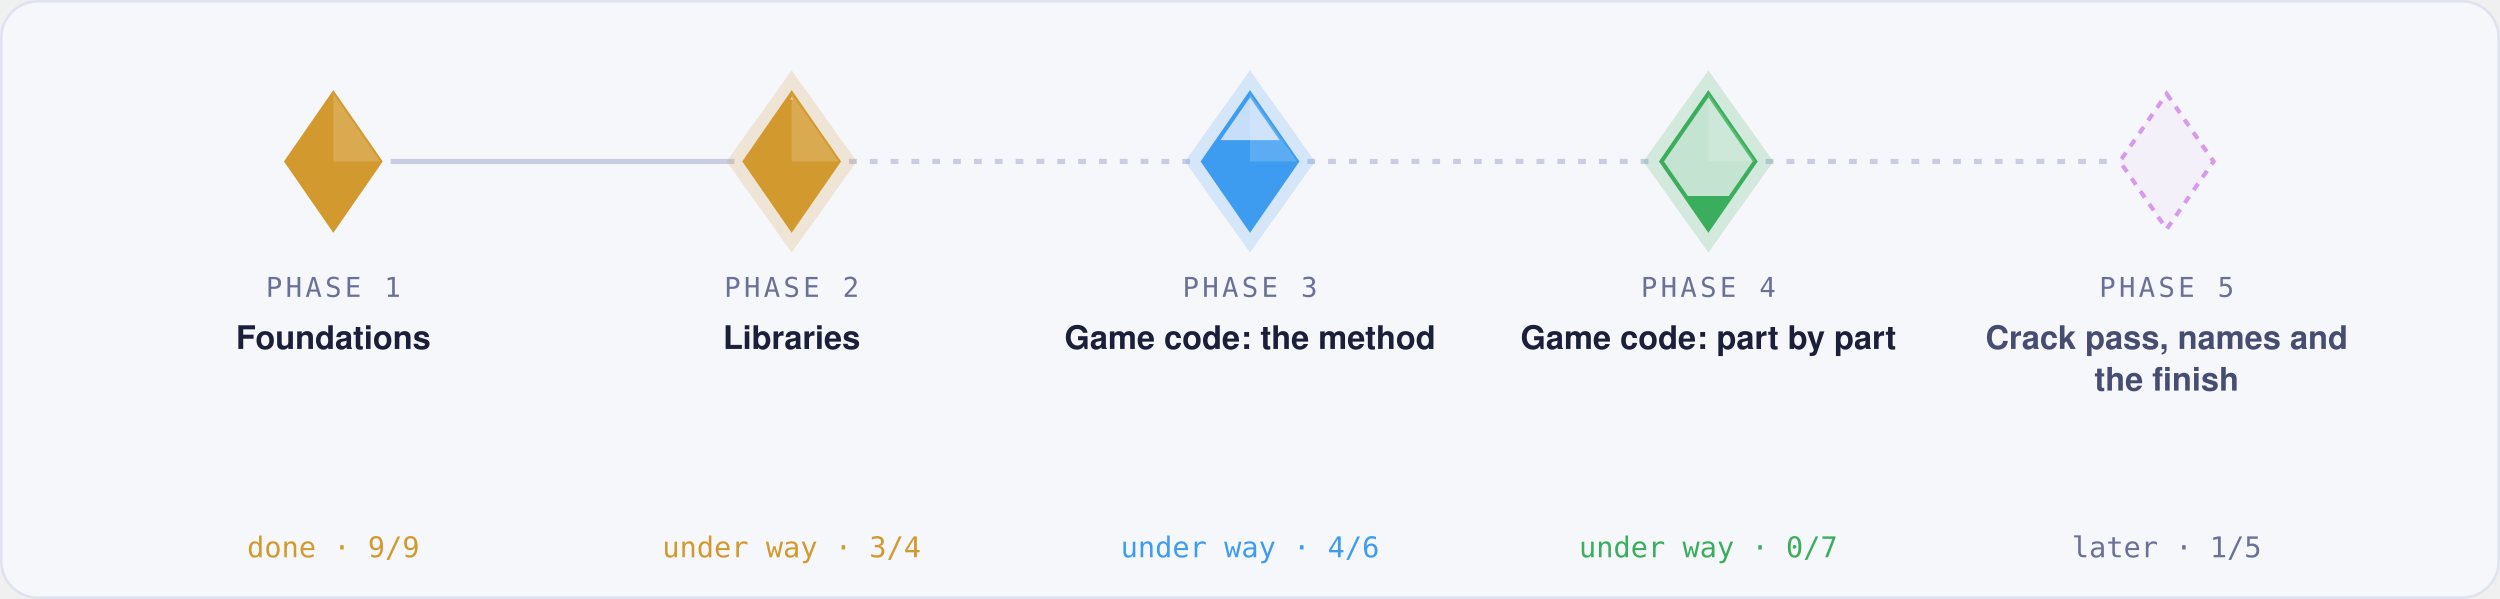
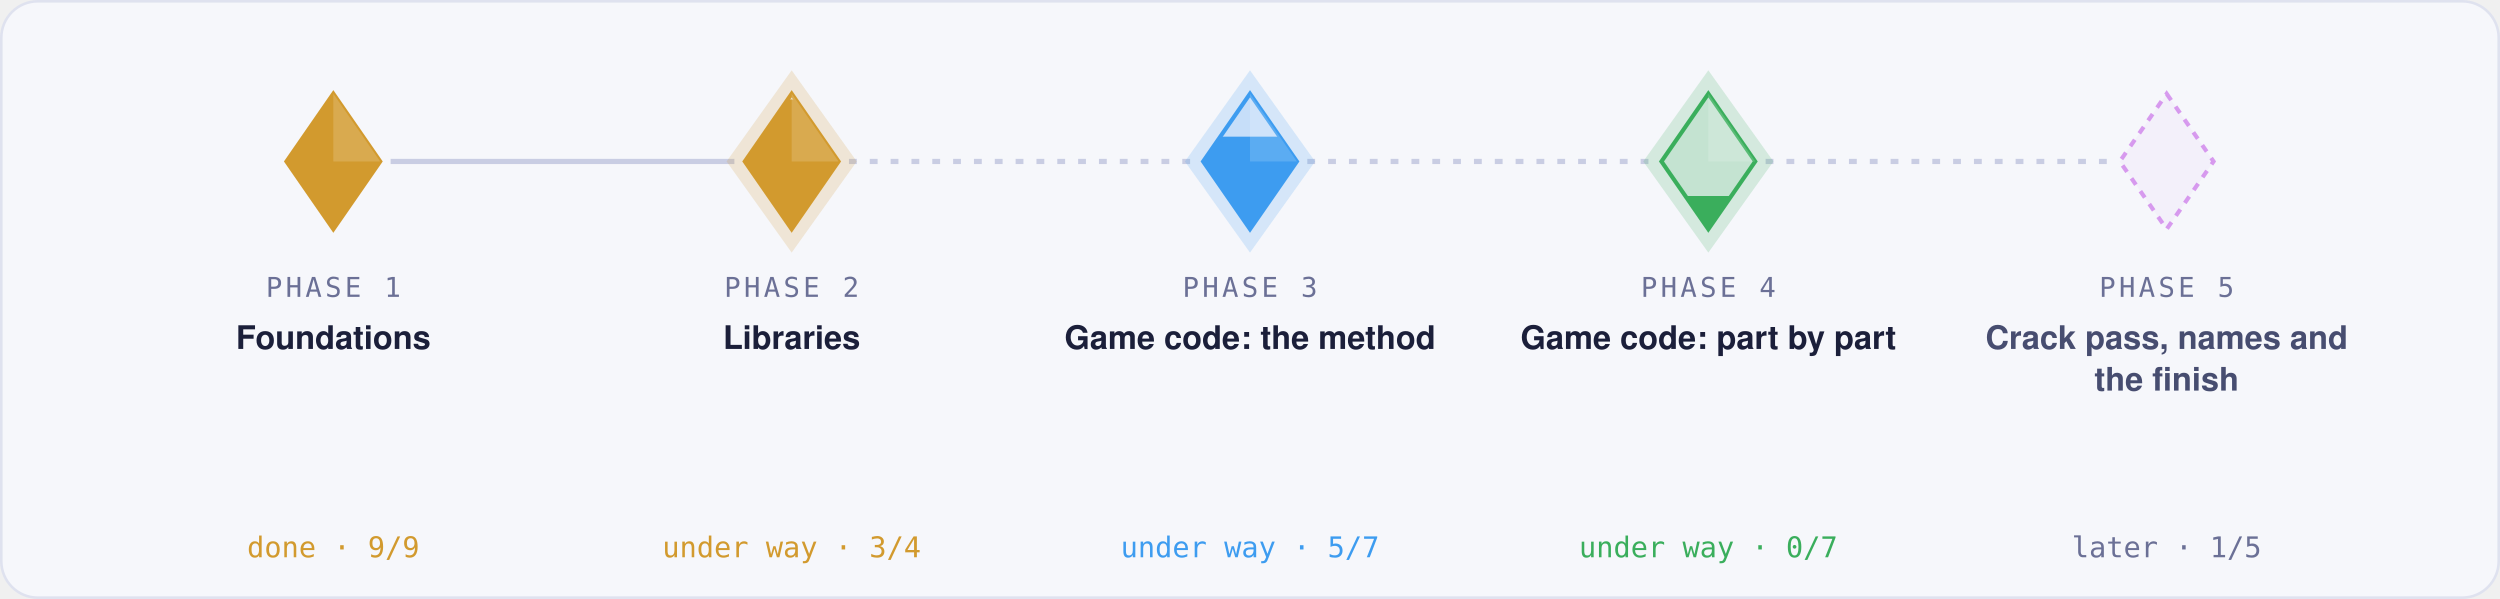
<svg xmlns="http://www.w3.org/2000/svg" width="960" height="230" viewBox="0 0 960 230" role="img" aria-label="Roadmap: phase 1, Foundations: done; phase 2, Libraries: under way; phase 3, Game code: the method: under way; phase 4, Game code: part by part: under way; phase 5, Crack pass, names and the finish: later">
  <style>text { font-family: -apple-system, BlinkMacSystemFont, 'Segoe UI', Helvetica, Arial, sans-serif; } .mono { font-family: ui-monospace, SFMono-Regular, 'SF Mono', Menlo, Consolas, monospace; } .rise { transform-box: fill-box; transform-origin: 50% 100%; animation: rise 1.4s cubic-bezier(.2,.8,.2,1) both; } @keyframes rise { from { transform: scaleY(0); } } .pulse { animation: pulse 2.8s ease-in-out infinite; } @keyframes pulse { 0%, 100% { opacity: 0.35; } 50% { opacity: 1; } } @media (prefers-reduced-motion: reduce) { * { animation: none !important; } }</style>
  <defs>
    <clipPath id="rc0">
      <path d="M128 36L146 62L128 88L110 62Z" />
    </clipPath>
    <clipPath id="rc1">
      <path d="M304 36L322 62L304 88L286 62Z" />
    </clipPath>
    <clipPath id="rc2">
      <path d="M480 36L498 62L480 88L462 62Z" />
    </clipPath>
    <clipPath id="rc3">
      <path d="M656 36L674 62L656 88L638 62Z" />
    </clipPath>
    <clipPath id="rc4">
      <path d="M832 36L850 62L832 88L814 62Z" />
    </clipPath>
  </defs>
  <rect x="0.5" y="0.5" width="959" height="229" rx="14" fill="#f6f7fb" stroke="#dfe2ef" />
  <line x1="150.0" x2="282.0" y1="62" y2="62" stroke="#c9cde3" stroke-width="2" />
  <line x1="326.0" x2="458.0" y1="62" y2="62" stroke="#c9cde3" stroke-width="2" stroke-dasharray="3 5" />
  <line x1="502.0" x2="634.0" y1="62" y2="62" stroke="#c9cde3" stroke-width="2" stroke-dasharray="3 5" />
  <line x1="678.0" x2="810.0" y1="62" y2="62" stroke="#c9cde3" stroke-width="2" stroke-dasharray="3 5" />
  <path d="M128 36L146 62L128 88L110 62Z" fill="#d29a2e" fill-opacity="0.1" stroke="#d29a2e" stroke-width="1.6" />
  <g clip-path="url(#rc0)">
    <rect class="rise" style="animation-delay:0.00s" x="110.0" y="36.00" width="36" height="52.00" fill="#d29a2e" />
  </g>
  <path d="M128.0 36L146.0 62L128.0 62Z" fill="#fff" fill-opacity="0.16" />
  <text x="128.0" y="114" text-anchor="middle" class="mono" font-size="10.5" letter-spacing="0.12em" fill="#6b7096">PHASE 1</text>
  <text x="128.0" y="134" text-anchor="middle" font-size="12.5" font-weight="600" fill="#1b1f3a">Foundations</text>
  <text x="128.0" y="214" text-anchor="middle" class="mono" font-size="11" fill="#d29a2e">done · 9/9</text>
  <path class="pulse" d="M304 27L329 62L304 97L279 62Z" fill="#d29a2e" fill-opacity="0.18" />
  <path d="M304 36L322 62L304 88L286 62Z" fill="#d29a2e" fill-opacity="0.1" stroke="#d29a2e" stroke-width="1.6" />
  <g clip-path="url(#rc1)">
    <rect class="rise" style="animation-delay:0.12s" x="286.0" y="38.16" width="36" height="49.84" fill="#d29a2e" />
  </g>
  <path d="M304.0 36L322.0 62L304.0 62Z" fill="#fff" fill-opacity="0.16" />
  <text x="304.0" y="114" text-anchor="middle" class="mono" font-size="10.5" letter-spacing="0.12em" fill="#6b7096">PHASE 2</text>
  <text x="304.0" y="134" text-anchor="middle" font-size="12.5" font-weight="600" fill="#1b1f3a">Libraries</text>
  <text x="304.0" y="214" text-anchor="middle" class="mono" font-size="11" fill="#d29a2e">under way · 3/4</text>
  <path class="pulse" d="M480 27L505 62L480 97L455 62Z" fill="#3d9cf0" fill-opacity="0.18" />
  <path d="M480 36L498 62L480 88L462 62Z" fill="#3d9cf0" fill-opacity="0.1" stroke="#3d9cf0" stroke-width="1.6" />
  <g clip-path="url(#rc2)">
-     <rect class="rise" style="animation-delay:0.24s" x="462.0" y="53.81" width="36" height="34.19" fill="#3d9cf0" />
+     <rect class="rise" style="animation-delay:0.24s" x="462.0" y="52.49" width="36" height="35.51" fill="#3d9cf0" />
  </g>
  <path d="M480.0 36L498.0 62L480.0 62Z" fill="#fff" fill-opacity="0.16" />
  <text x="480.0" y="114" text-anchor="middle" class="mono" font-size="10.5" letter-spacing="0.12em" fill="#6b7096">PHASE 3</text>
  <text x="480.0" y="134" text-anchor="middle" font-size="12.5" font-weight="600" fill="#1b1f3a">Game code: the method</text>
-   <text x="480.0" y="214" text-anchor="middle" class="mono" font-size="11" fill="#3d9cf0">under way · 4/6</text>
+   <text x="480.0" y="214" text-anchor="middle" class="mono" font-size="11" fill="#3d9cf0">under way · 5/7</text>
  <path class="pulse" d="M656 27L681 62L656 97L631 62Z" fill="#3aae5c" fill-opacity="0.18" />
  <path d="M656 36L674 62L656 88L638 62Z" fill="#3aae5c" fill-opacity="0.1" stroke="#3aae5c" stroke-width="1.6" />
  <g clip-path="url(#rc3)">
    <rect class="rise" style="animation-delay:0.36s" x="638.0" y="75.26" width="36" height="12.74" fill="#3aae5c" />
  </g>
  <path d="M656.0 36L674.0 62L656.0 62Z" fill="#fff" fill-opacity="0.16" />
  <text x="656.0" y="114" text-anchor="middle" class="mono" font-size="10.5" letter-spacing="0.12em" fill="#6b7096">PHASE 4</text>
  <text x="656.0" y="134" text-anchor="middle" font-size="12.5" font-weight="600" fill="#1b1f3a">Game code: part by part</text>
  <text x="656.0" y="214" text-anchor="middle" class="mono" font-size="11" fill="#3aae5c">under way · 0/7</text>
  <path d="M832 36L850 62L832 88L814 62Z" fill="#c35ee6" fill-opacity="0.04" stroke="#c35ee6" stroke-width="1.6" stroke-dasharray="3 3" stroke-opacity="0.6" />
  <text x="832.0" y="114" text-anchor="middle" class="mono" font-size="10.5" letter-spacing="0.12em" fill="#6b7096">PHASE 5</text>
  <text x="832.0" y="134" text-anchor="middle" font-size="12.5" font-weight="600" fill="#474d70">Crack pass, names and</text>
  <text x="832.0" y="150" text-anchor="middle" font-size="12.5" font-weight="600" fill="#474d70">the finish</text>
  <text x="832.0" y="214" text-anchor="middle" class="mono" font-size="11" fill="#6b7096">later · 1/5</text>
</svg>
